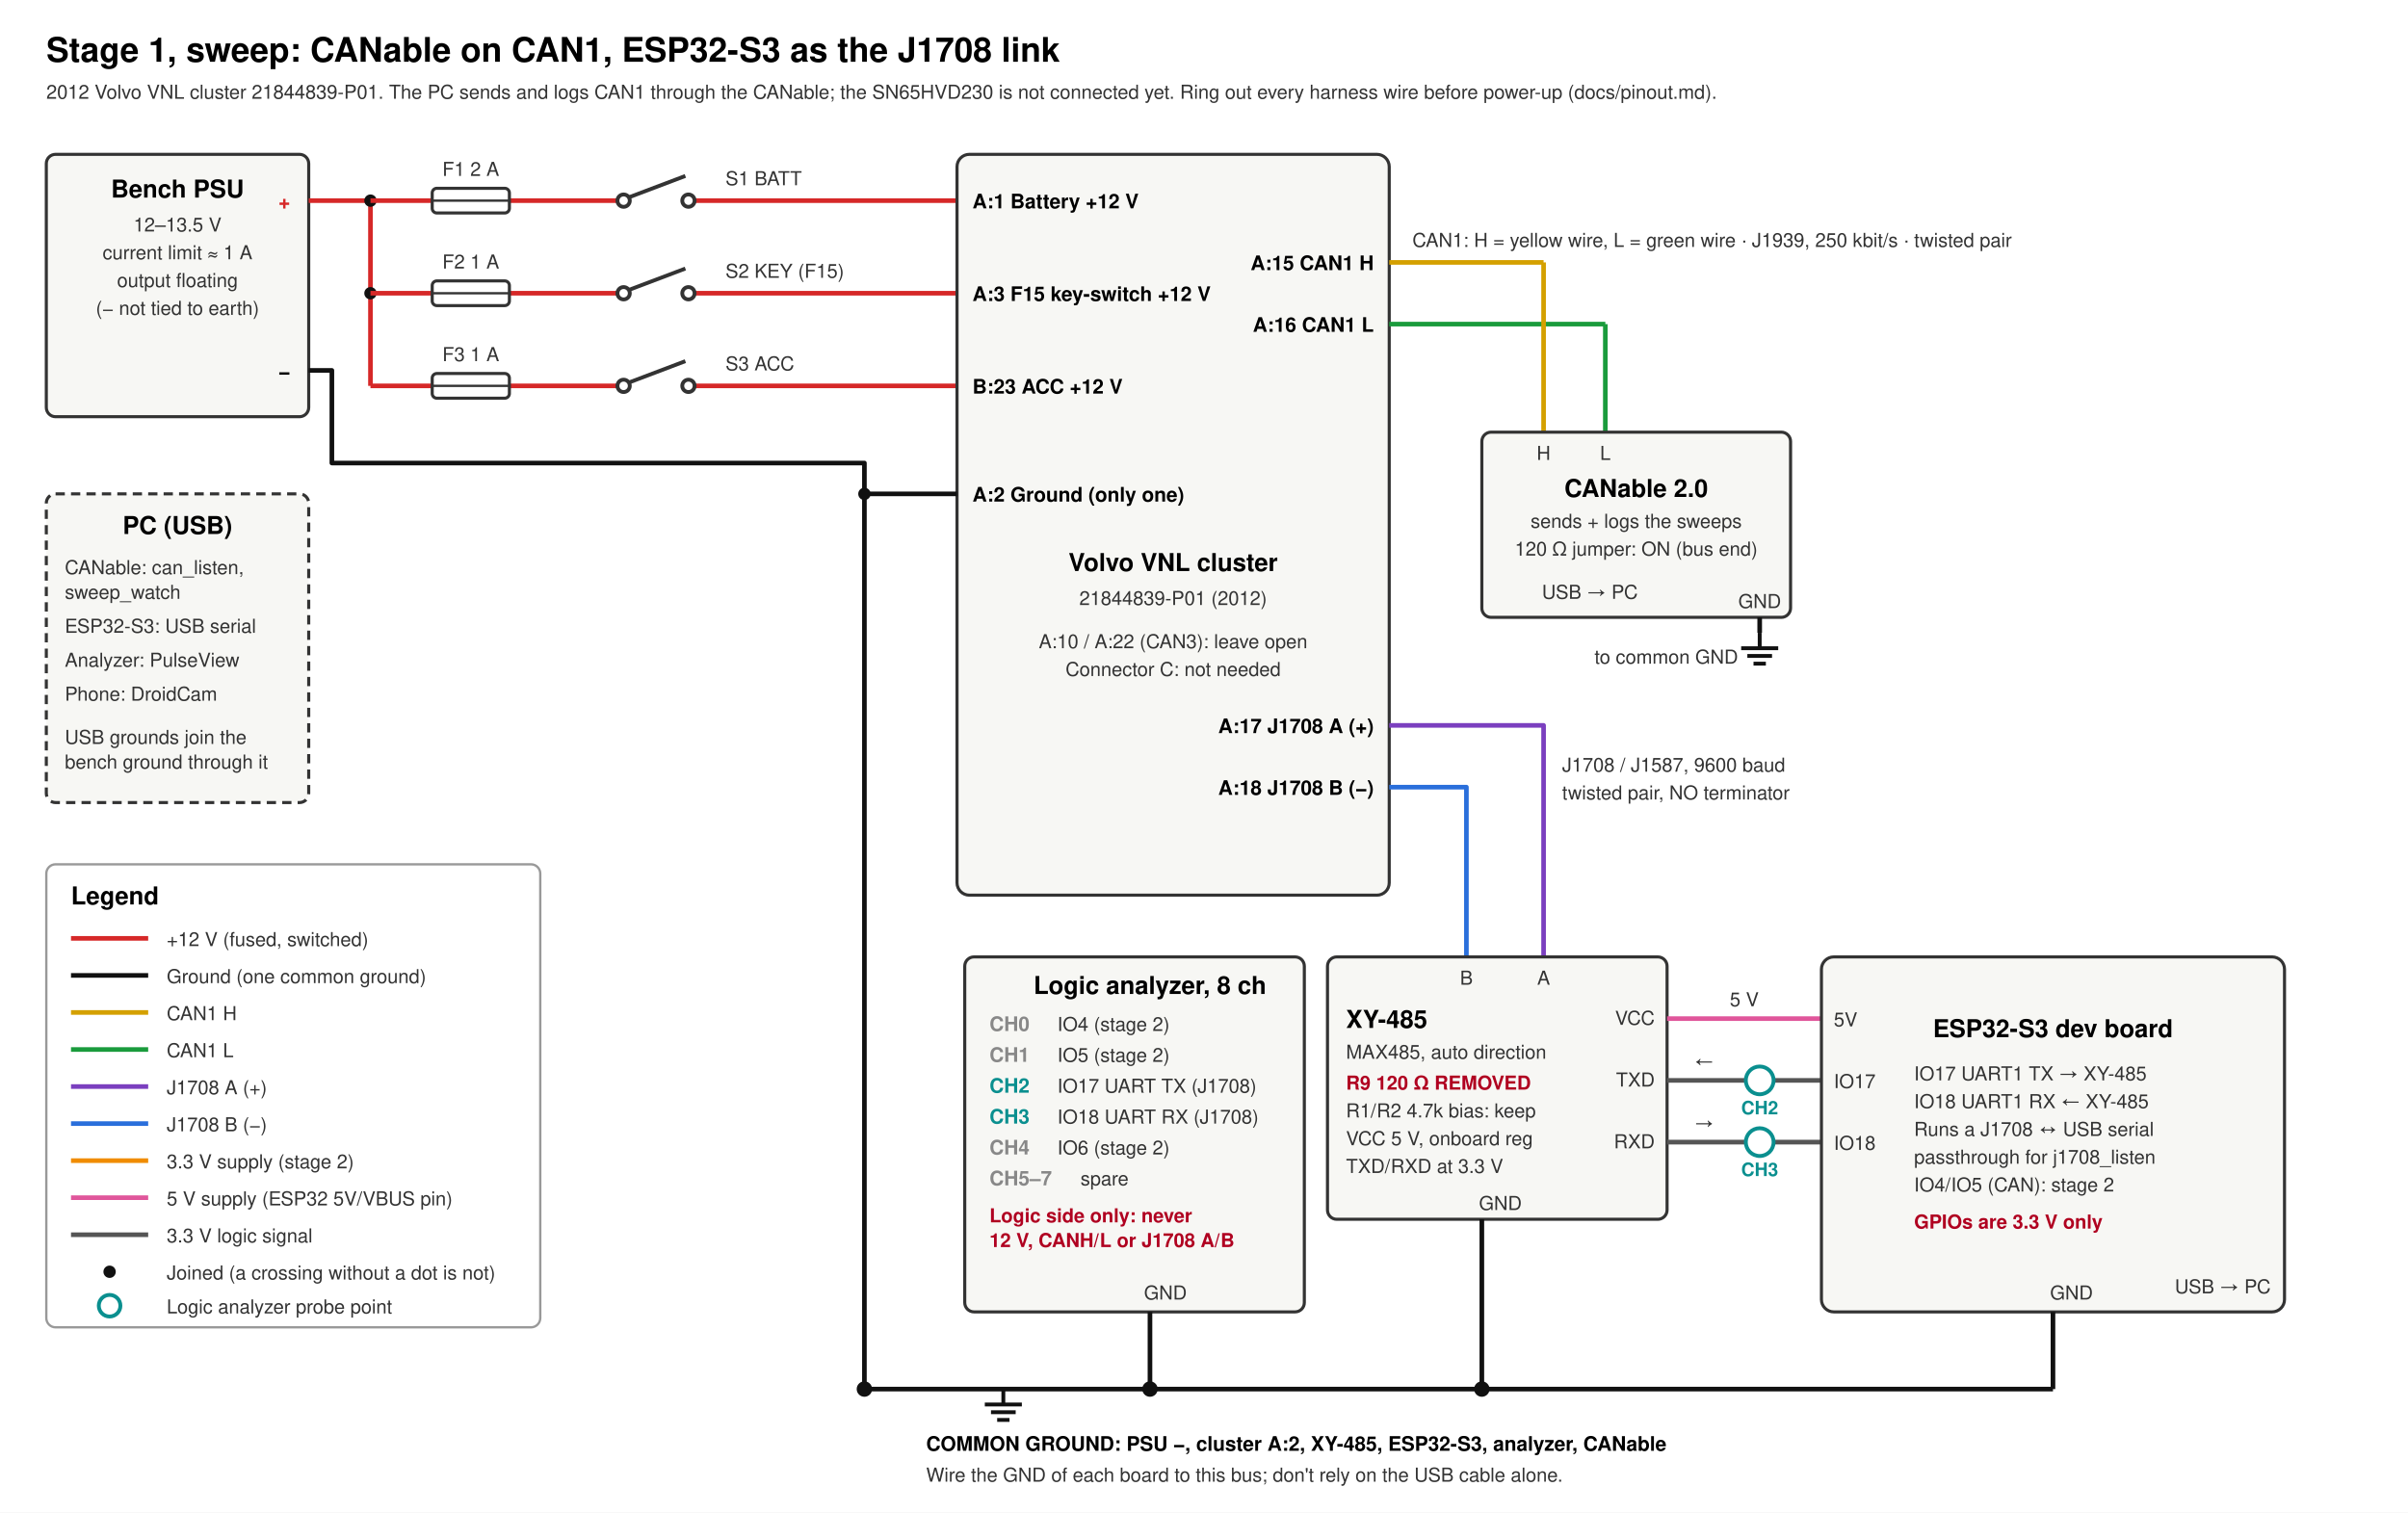
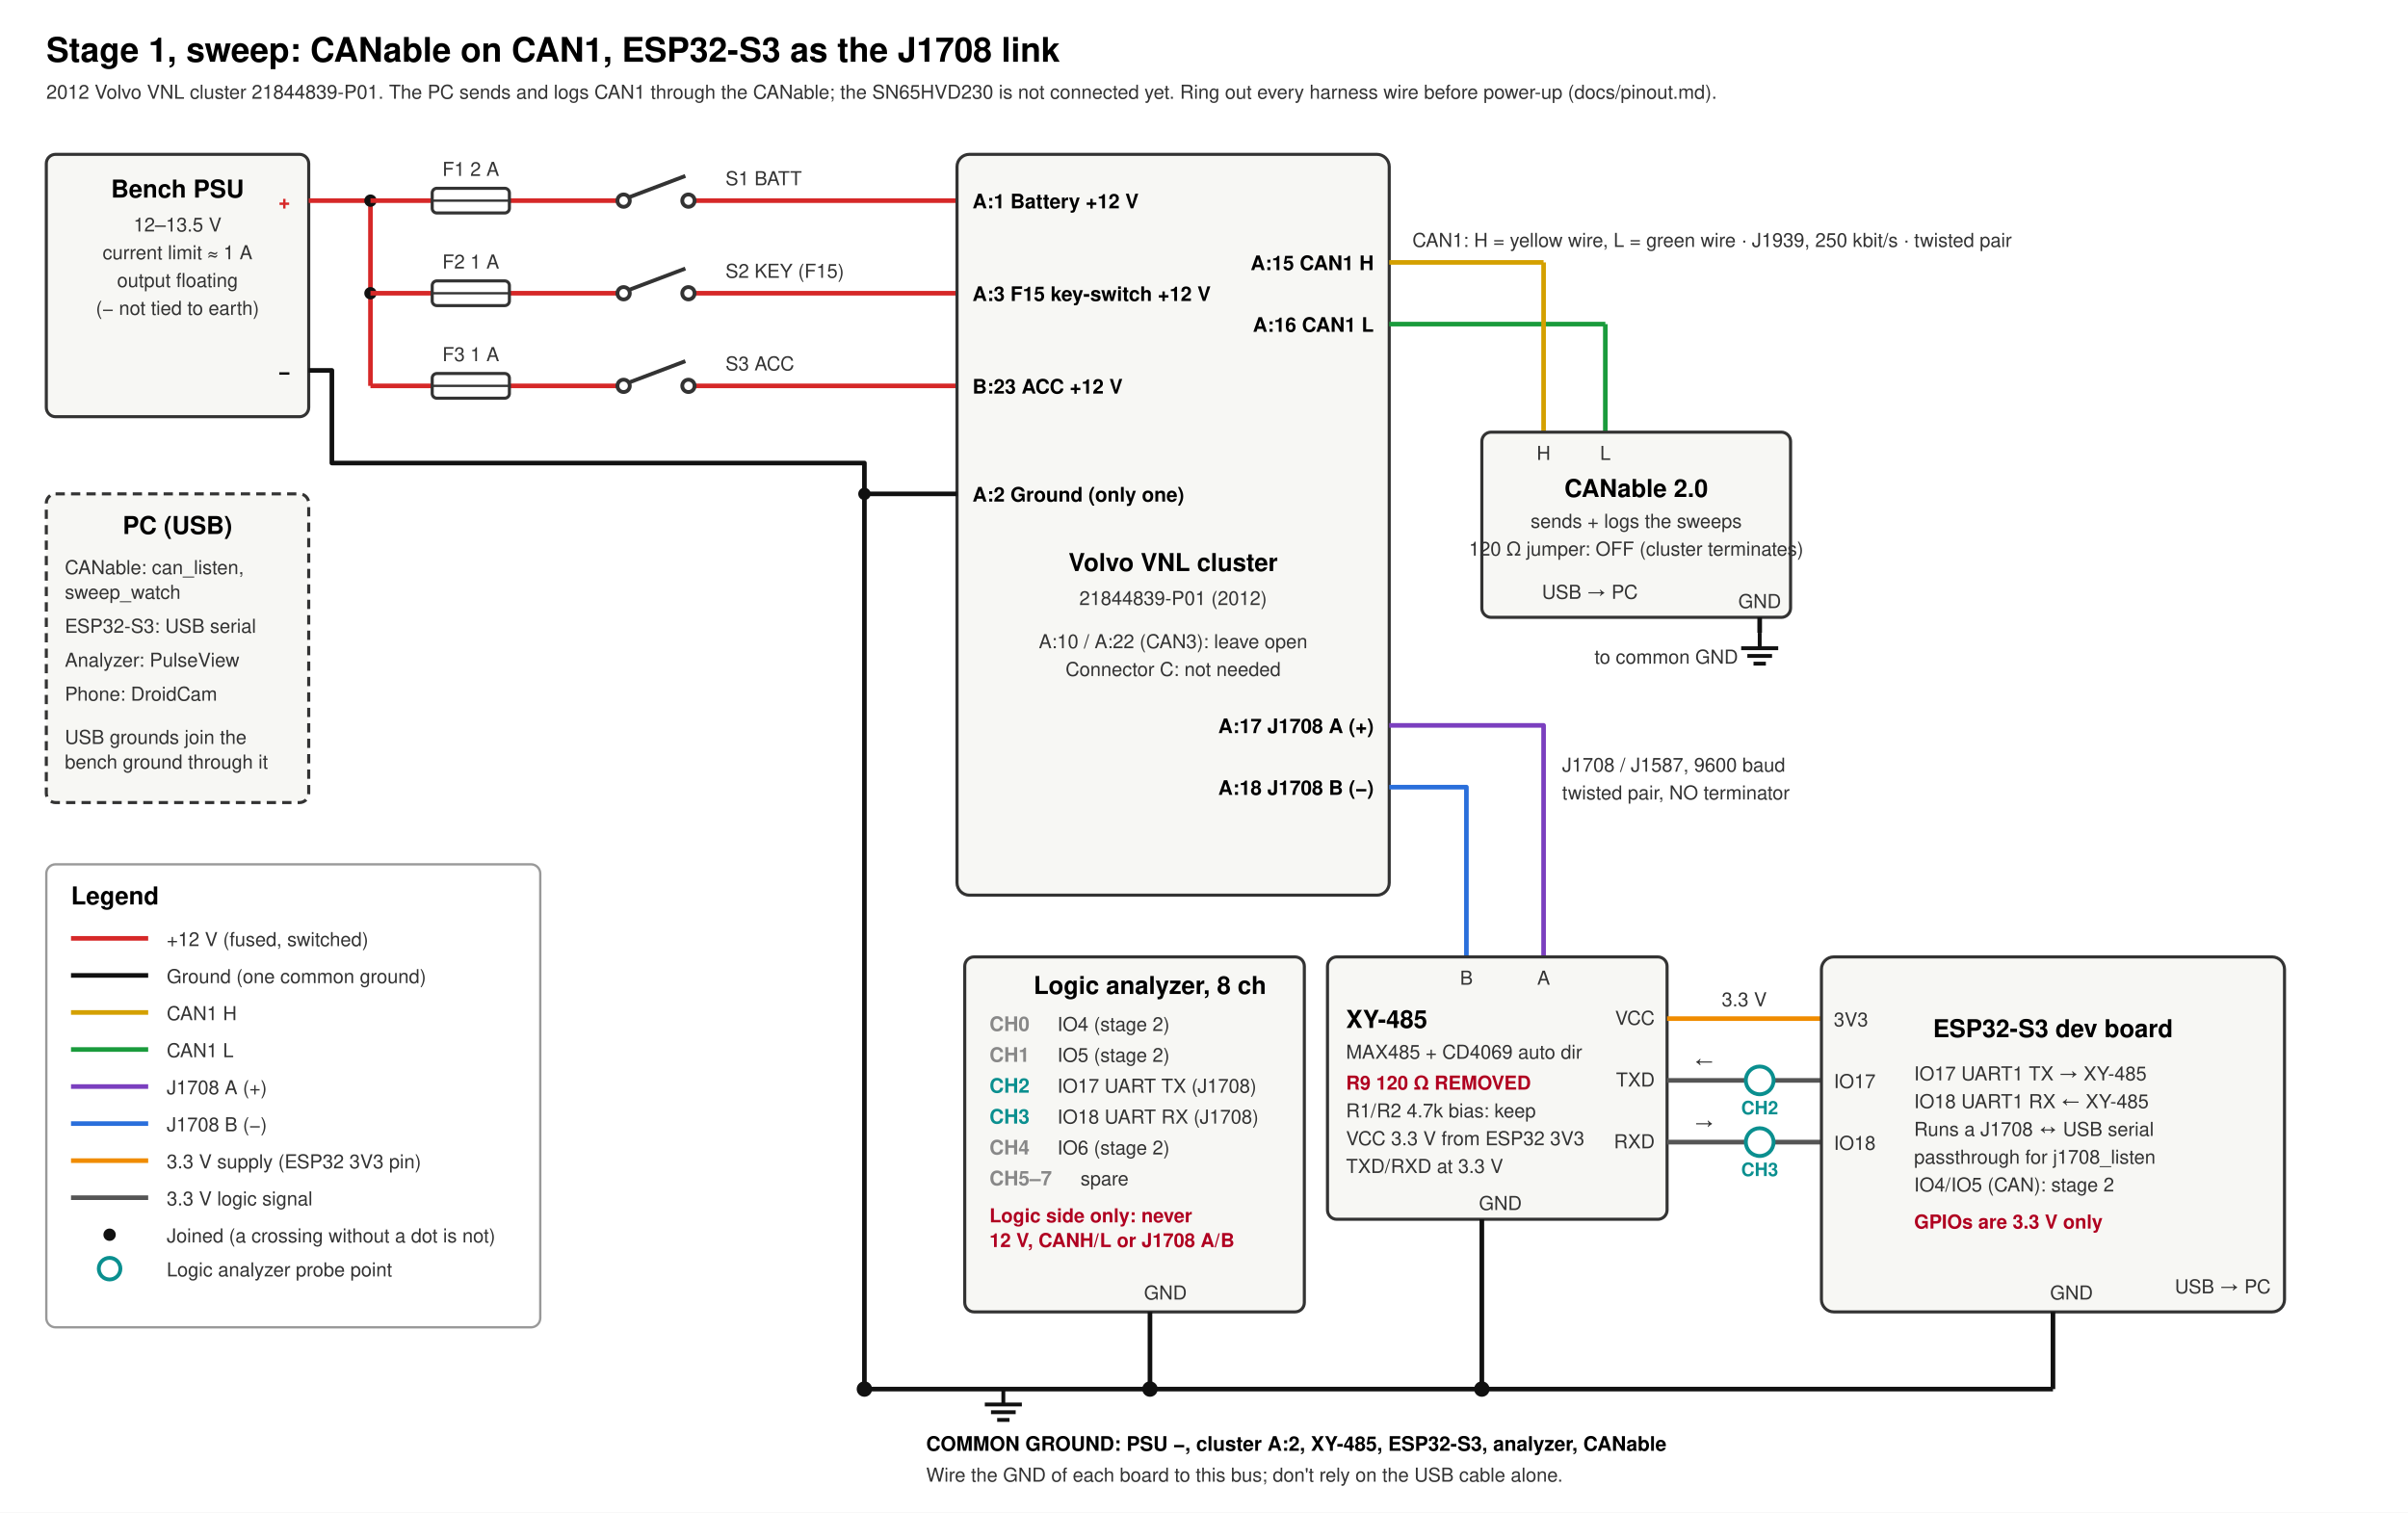
<svg xmlns="http://www.w3.org/2000/svg" viewBox="0 0 1560 980" width="1560" height="980" font-family="Segoe UI, Helvetica, Arial, sans-serif" font-size="14">
  <defs>
    <g id="gnd">
      <line x1="0" y1="0" x2="0" y2="10" stroke="#111" stroke-width="2.5" />
      <line x1="-12" y1="10" x2="12" y2="10" stroke="#111" stroke-width="2.5" />
      <line x1="-8" y1="15" x2="8" y2="15" stroke="#111" stroke-width="2.5" />
      <line x1="-4" y1="20" x2="4" y2="20" stroke="#111" stroke-width="2.5" />
    </g>
  </defs>
  <style>
    .box { fill: #f7f7f4; stroke: #333; stroke-width: 2; }
    .title { font-weight: 700; font-size: 16px; }
    .small { font-size: 12.5px; fill: #333; }
    .pin { font-size: 13px; font-weight: 600; }
    .warn { font-size: 12.5px; fill: #b00020; font-weight: 600; }
    .w { fill: none; stroke-width: 3; stroke-linejoin: round; }
    .v12 { stroke: #d62828; }
    .gndw { stroke: #111; }
    .canh { stroke: #d4a000; }
    .canl { stroke: #1a9b3c; }
    .ja { stroke: #7b3fbf; }
    .jb { stroke: #2a6fdb; }
    .v33 { stroke: #f08c00; }
    .v5 { stroke: #e0569b; }
    .sig { stroke: #555; }
    .dot { fill: #111; }
    .probe { fill: #fff; stroke: #0a8f8f; stroke-width: 2.5; }
    .ptxt { font-size: 12px; font-weight: 700; fill: #0a8f8f; }
  </style>
  <rect x="0" y="0" width="1560" height="980" fill="#ffffff" />
  <text x="30" y="40" font-size="22" font-weight="700">Stage 1, sweep: CANable on CAN1, ESP32-S3 as the J1708 link</text>
  <text x="30" y="64" class="small">2012 Volvo VNL cluster 21844839-P01. The PC sends and logs CAN1 through the CANable; the SN65HVD230 is not connected yet. Ring out every harness wire before power-up (docs/pinout.md).</text>
  <rect class="box" x="30" y="100" width="170" height="170" rx="6" />
  <text x="115" y="128" class="title" text-anchor="middle">Bench PSU</text>
  <text x="115" y="150" class="small" text-anchor="middle">12–13.5 V</text>
  <text x="115" y="168" class="small" text-anchor="middle">current limit ≈ 1 A</text>
  <text x="115" y="186" class="small" text-anchor="middle">output floating</text>
  <text x="115" y="204" class="small" text-anchor="middle">(− not tied to earth)</text>
  <text x="188" y="135" class="pin" text-anchor="end" fill="#d62828">+</text>
  <text x="188" y="245" class="pin" text-anchor="end">−</text>
  <path class="w v12" d="M200 130 H240 M240 130 V250" />
  <circle class="dot" cx="240" cy="190" r="4" />
  <circle class="dot" cx="240" cy="130" r="4" />
  <path class="w v12" d="M240 130 H280 M330 130 H400 M450 130 H620" />
  <path class="w v12" d="M240 190 H280 M330 190 H400 M450 190 H620" />
  <path class="w v12" d="M240 250 H280 M330 250 H400 M450 250 H620" />
  <g stroke="#333" stroke-width="2" fill="#fff">
    <rect x="280" y="122" width="50" height="16" rx="3" />
    <rect x="280" y="182" width="50" height="16" rx="3" />
    <rect x="280" y="242" width="50" height="16" rx="3" />
  </g>
  <g stroke="#333" stroke-width="1.5">
    <line x1="280" y1="130" x2="330" y2="130" />
    <line x1="280" y1="190" x2="330" y2="190" />
    <line x1="280" y1="250" x2="330" y2="250" />
  </g>
  <text x="305" y="114" class="small" text-anchor="middle">F1 2 A</text>
  <text x="305" y="174" class="small" text-anchor="middle">F2 1 A</text>
  <text x="305" y="234" class="small" text-anchor="middle">F3 1 A</text>
  <g stroke="#333" stroke-width="2.5" fill="#fff">
    <circle cx="404" cy="130" r="4" />
    <circle cx="446" cy="130" r="4" />
    <line x1="407" y1="128" x2="444" y2="114" />
    <circle cx="404" cy="190" r="4" />
    <circle cx="446" cy="190" r="4" />
    <line x1="407" y1="188" x2="444" y2="174" />
    <circle cx="404" cy="250" r="4" />
    <circle cx="446" cy="250" r="4" />
    <line x1="407" y1="248" x2="444" y2="234" />
  </g>
  <text x="470" y="120" class="small">S1 BATT</text>
  <text x="470" y="180" class="small">S2 KEY (F15)</text>
  <text x="470" y="240" class="small">S3 ACC</text>
  <path class="w gndw" d="M200 240 H215 V300 H560 V900" />
  <rect class="box" x="620" y="100" width="280" height="480" rx="8" />
  <text x="760" y="370" class="title" text-anchor="middle" font-size="18">Volvo VNL cluster</text>
  <text x="760" y="392" class="small" text-anchor="middle">21844839-P01 (2012)</text>
  <text x="760" y="420" class="small" text-anchor="middle">A:10 / A:22 (CAN3): leave open</text>
  <text x="760" y="438" class="small" text-anchor="middle">Connector C: not needed</text>
  <text x="630" y="135" class="pin">A:1 Battery +12 V</text>
  <text x="630" y="195" class="pin">A:3 F15 key-switch +12 V</text>
  <text x="630" y="255" class="pin">B:23 ACC +12 V</text>
  <text x="630" y="325" class="pin">A:2 Ground (only one)</text>
  <text x="890" y="175" class="pin" text-anchor="end">A:15 CAN1 H</text>
  <text x="890" y="215" class="pin" text-anchor="end">A:16 CAN1 L</text>
  <text x="890" y="475" class="pin" text-anchor="end">A:17 J1708 A (+)</text>
  <text x="890" y="515" class="pin" text-anchor="end">A:18 J1708 B (−)</text>
  <path class="w gndw" d="M620 320 H560" />
  <circle class="dot" cx="560" cy="320" r="4" />
  <path class="w canh" d="M900 170 H1000" />
  <path class="w canl" d="M900 210 H1040" />
  <text x="915" y="160" class="small">CAN1: H = yellow wire, L = green wire · J1939, 250 kbit/s · twisted pair</text>
  <path class="w canh" d="M1000 170 V280" />
  <path class="w canl" d="M1040 210 V280" />
  <rect class="box" x="960" y="280" width="200" height="120" rx="6" />
  <text x="1000" y="298" class="small" text-anchor="middle">H</text>
  <text x="1040" y="298" class="small" text-anchor="middle">L</text>
  <text x="1060" y="322" class="title" text-anchor="middle">CANable 2.0</text>
  <text x="1060" y="342" class="small" text-anchor="middle">sends + logs the sweeps</text>
-   <text x="1060" y="360" class="small" text-anchor="middle">120 Ω jumper: ON (bus end)</text>
+   <text x="1060" y="360" class="small" text-anchor="middle">120 Ω jumper: OFF (cluster terminates)</text>
  <text x="1030" y="388" class="small" text-anchor="middle">USB → PC</text>
  <text x="1140" y="394" class="small" text-anchor="middle">GND</text>
  <path class="w gndw" d="M1140 400 V410" />
  <use href="#gnd" x="1140" y="410" />
  <text x="1126" y="430" class="small" text-anchor="end">to common GND</text>
  <path class="w ja" d="M900 470 H1000 V620" />
  <path class="w jb" d="M900 510 H950 V620" />
  <text x="1012" y="500" class="small">J1708 / J1587, 9600 baud</text>
  <text x="1012" y="518" class="small">twisted pair, NO terminator</text>
  <rect class="box" x="860" y="620" width="220" height="170" rx="6" />
  <text x="950" y="638" class="small" text-anchor="middle">B</text>
  <text x="1000" y="638" class="small" text-anchor="middle">A</text>
  <text x="872" y="666" class="title">XY-485</text>
-   <text x="872" y="686" class="small">MAX485, auto direction</text>
+   <text x="872" y="686" class="small">MAX485 + CD4069 auto dir</text>
  <text x="872" y="706" class="warn">R9 120 Ω REMOVED</text>
  <text x="872" y="724" class="small">R1/R2 4.7k bias: keep</text>
-   <text x="872" y="742" class="small">VCC 5 V, onboard reg</text>
+   <text x="872" y="742" class="small">VCC 3.3 V from ESP32 3V3</text>
  <text x="872" y="760" class="small">TXD/RXD at 3.3 V</text>
  <text x="1072" y="664" class="small" text-anchor="end">VCC</text>
  <text x="1072" y="704" class="small" text-anchor="end">TXD</text>
  <text x="1072" y="744" class="small" text-anchor="end">RXD</text>
  <text x="972" y="784" class="small" text-anchor="middle">GND</text>
  <path class="w gndw" d="M960 790 V900" />
-   <path class="w v5" d="M1080 660 H1180" />
+   <path class="w v33" d="M1080 660 H1180" />
  <path class="w sig" d="M1080 700 H1180" />
  <path class="w sig" d="M1080 740 H1180" />
-   <text x="1130" y="652" class="small" text-anchor="middle">5 V</text>
+   <text x="1130" y="652" class="small" text-anchor="middle">3.3 V</text>
  <text x="1104" y="692" class="small" text-anchor="middle">←</text>
  <text x="1104" y="732" class="small" text-anchor="middle">→</text>
  <circle class="probe" cx="1140" cy="700" r="9" />
  <text x="1132" y="722" class="ptxt" text-anchor="start" dx="-4">CH2</text>
  <circle class="probe" cx="1140" cy="740" r="9" />
  <text x="1132" y="762" class="ptxt" text-anchor="start" dx="-4">CH3</text>
  <rect class="box" x="1180" y="620" width="300" height="230" rx="8" />
-   <text x="1188" y="665" class="small">5V</text>
+   <text x="1188" y="665" class="small">3V3</text>
  <text x="1188" y="705" class="small">IO17</text>
  <text x="1188" y="745" class="small">IO18</text>
  <text x="1330" y="672" class="title" text-anchor="middle">ESP32-S3 dev board</text>
  <text x="1240" y="700" class="small">IO17 UART1 TX → XY-485</text>
  <text x="1240" y="718" class="small">IO18 UART1 RX ← XY-485</text>
  <text x="1240" y="736" class="small">Runs a J1708 ↔ USB serial</text>
  <text x="1240" y="754" class="small">passthrough for j1708_listen</text>
  <text x="1240" y="772" class="small">IO4/IO5 (CAN): stage 2</text>
  <text x="1240" y="796" class="warn">GPIOs are 3.3 V only</text>
  <text x="1440" y="838" class="small" text-anchor="middle">USB → PC</text>
  <text x="1342" y="842" class="small" text-anchor="middle">GND</text>
  <path class="w gndw" d="M1330 850 V900" />
  <rect class="box" x="625" y="620" width="220" height="230" rx="6" />
  <text x="745" y="644" class="title" text-anchor="middle">Logic analyzer, 8 ch</text>
  <text x="641" y="668" class="pin" fill="#888">CH0</text>
  <text x="685" y="668" class="small" fill="#888">IO4 (stage 2)</text>
  <text x="641" y="688" class="pin" fill="#888">CH1</text>
  <text x="685" y="688" class="small" fill="#888">IO5 (stage 2)</text>
  <text x="641" y="708" class="pin" fill="#0a8f8f">CH2</text>
  <text x="685" y="708" class="small">IO17 UART TX (J1708)</text>
  <text x="641" y="728" class="pin" fill="#0a8f8f">CH3</text>
  <text x="685" y="728" class="small">IO18 UART RX (J1708)</text>
  <text x="641" y="748" class="pin" fill="#888">CH4</text>
  <text x="685" y="748" class="small" fill="#888">IO6 (stage 2)</text>
  <text x="641" y="768" class="pin" fill="#888">CH5–7</text>
  <text x="700" y="768" class="small">spare</text>
  <text x="641" y="792" class="warn">Logic side only: never</text>
  <text x="641" y="808" class="warn">12 V, CANH/L or J1708 A/B</text>
  <text x="755" y="842" class="small" text-anchor="middle">GND</text>
  <path class="w gndw" d="M745 850 V900" />
  <rect class="box" x="30" y="320" width="170" height="200" rx="6" stroke-dasharray="6 4" />
  <text x="115" y="346" class="title" text-anchor="middle">PC (USB)</text>
  <text x="42" y="372" class="small">CANable: can_listen,</text>
  <text x="42" y="388" class="small">  sweep_watch</text>
  <text x="42" y="410" class="small">ESP32-S3: USB serial</text>
  <text x="42" y="432" class="small">Analyzer: PulseView</text>
  <text x="42" y="454" class="small">Phone: DroidCam</text>
  <text x="42" y="482" class="small">USB grounds join the</text>
  <text x="42" y="498" class="small">bench ground through it</text>
  <rect x="30" y="560" width="320" height="300" rx="6" fill="#fff" stroke="#999" stroke-width="1.5" />
  <text x="46" y="586" class="title">Legend</text>
  <g>
    <line x1="46" y1="608" x2="96" y2="608" class="w v12" />
    <text x="108" y="613" class="small">+12 V (fused, switched)</text>
    <line x1="46" y1="632" x2="96" y2="632" class="w gndw" />
    <text x="108" y="637" class="small">Ground (one common ground)</text>
    <line x1="46" y1="656" x2="96" y2="656" class="w canh" />
    <text x="108" y="661" class="small">CAN1 H</text>
    <line x1="46" y1="680" x2="96" y2="680" class="w canl" />
    <text x="108" y="685" class="small">CAN1 L</text>
    <line x1="46" y1="704" x2="96" y2="704" class="w ja" />
    <text x="108" y="709" class="small">J1708 A (+)</text>
    <line x1="46" y1="728" x2="96" y2="728" class="w jb" />
    <text x="108" y="733" class="small">J1708 B (−)</text>
    <line x1="46" y1="752" x2="96" y2="752" class="w v33" />
-     <text x="108" y="757" class="small">3.3 V supply (stage 2)</text>
-     <line x1="46" y1="776" x2="96" y2="776" class="w v5" />
-     <text x="108" y="781" class="small">5 V supply (ESP32 5V/VBUS pin)</text>
-     <line x1="46" y1="800" x2="96" y2="800" class="w sig" />
-     <text x="108" y="805" class="small">3.3 V logic signal</text>
-     <circle class="dot" cx="71" cy="824" r="4" />
-     <text x="108" y="829" class="small">Joined (a crossing without a dot is not)</text>
-     <circle class="probe" cx="71" cy="846" r="7" />
-     <text x="108" y="851" class="small">Logic analyzer probe point</text>
+     <text x="108" y="757" class="small">3.3 V supply (ESP32 3V3 pin)</text>
+     <line x1="46" y1="776" x2="96" y2="776" class="w sig" />
+     <text x="108" y="781" class="small">3.3 V logic signal</text>
+     <circle class="dot" cx="71" cy="800" r="4" />
+     <text x="108" y="805" class="small">Joined (a crossing without a dot is not)</text>
+     <circle class="probe" cx="71" cy="822" r="7" />
+     <text x="108" y="827" class="small">Logic analyzer probe point</text>
  </g>
  <path class="w gndw" d="M560 900 H1330" stroke-width="5" />
  <circle class="dot" cx="560" cy="900" r="5" />
  <circle class="dot" cx="745" cy="900" r="5" />
  <circle class="dot" cx="960" cy="900" r="5" />
  <use href="#gnd" x="650" y="900" />
  <text x="600" y="940" class="pin">COMMON GROUND: PSU −, cluster A:2, XY-485, ESP32-S3, analyzer, CANable</text>
  <text x="600" y="960" class="small">Wire the GND of each board to this bus; don't rely on the USB cable alone.</text>
</svg>
